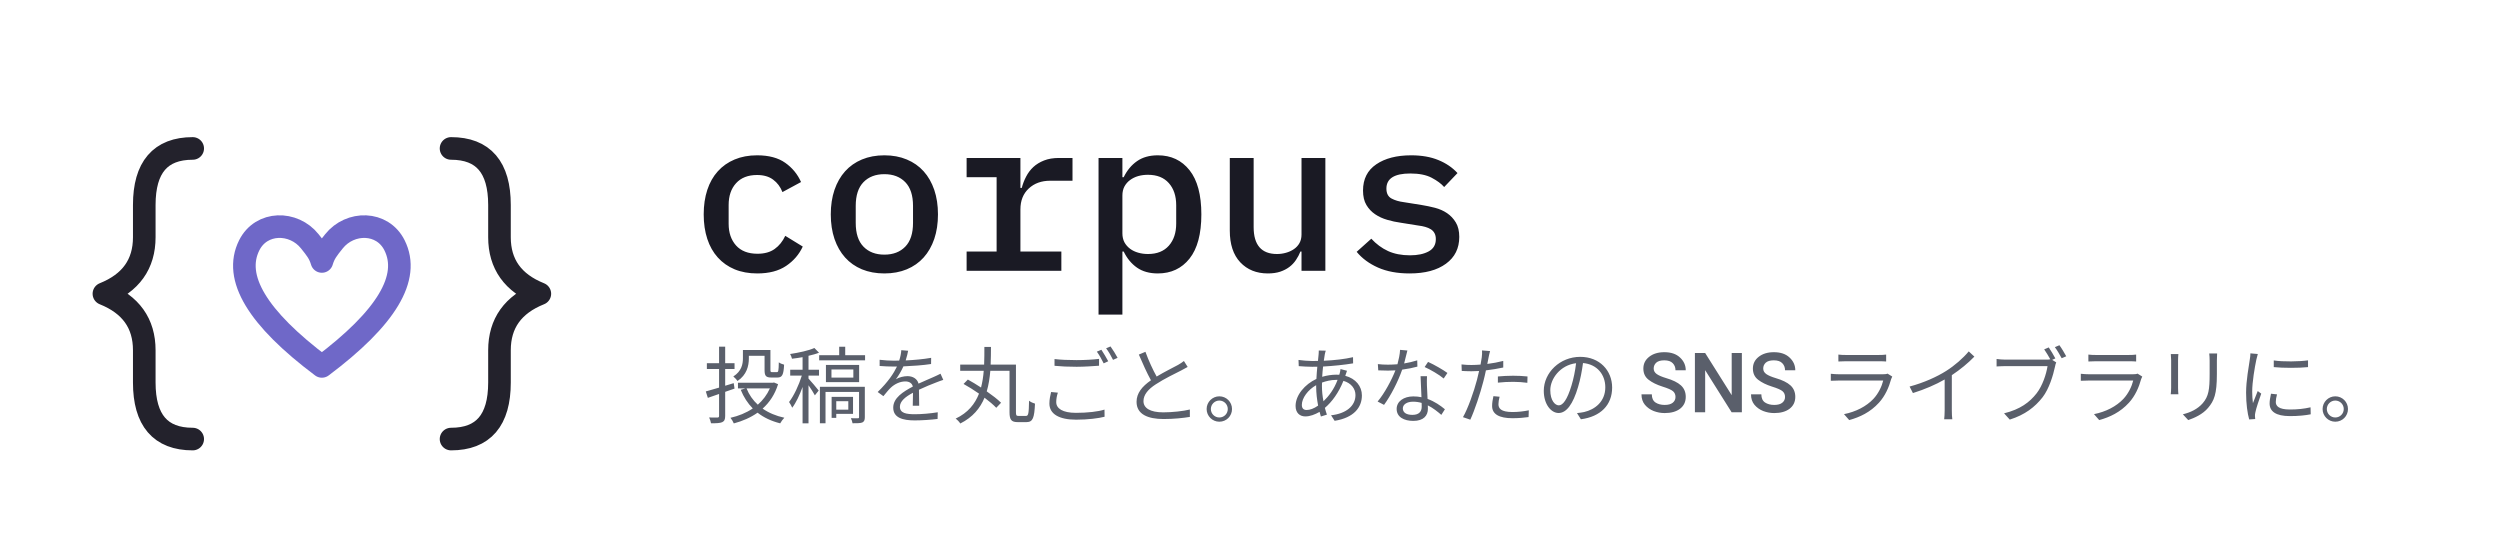
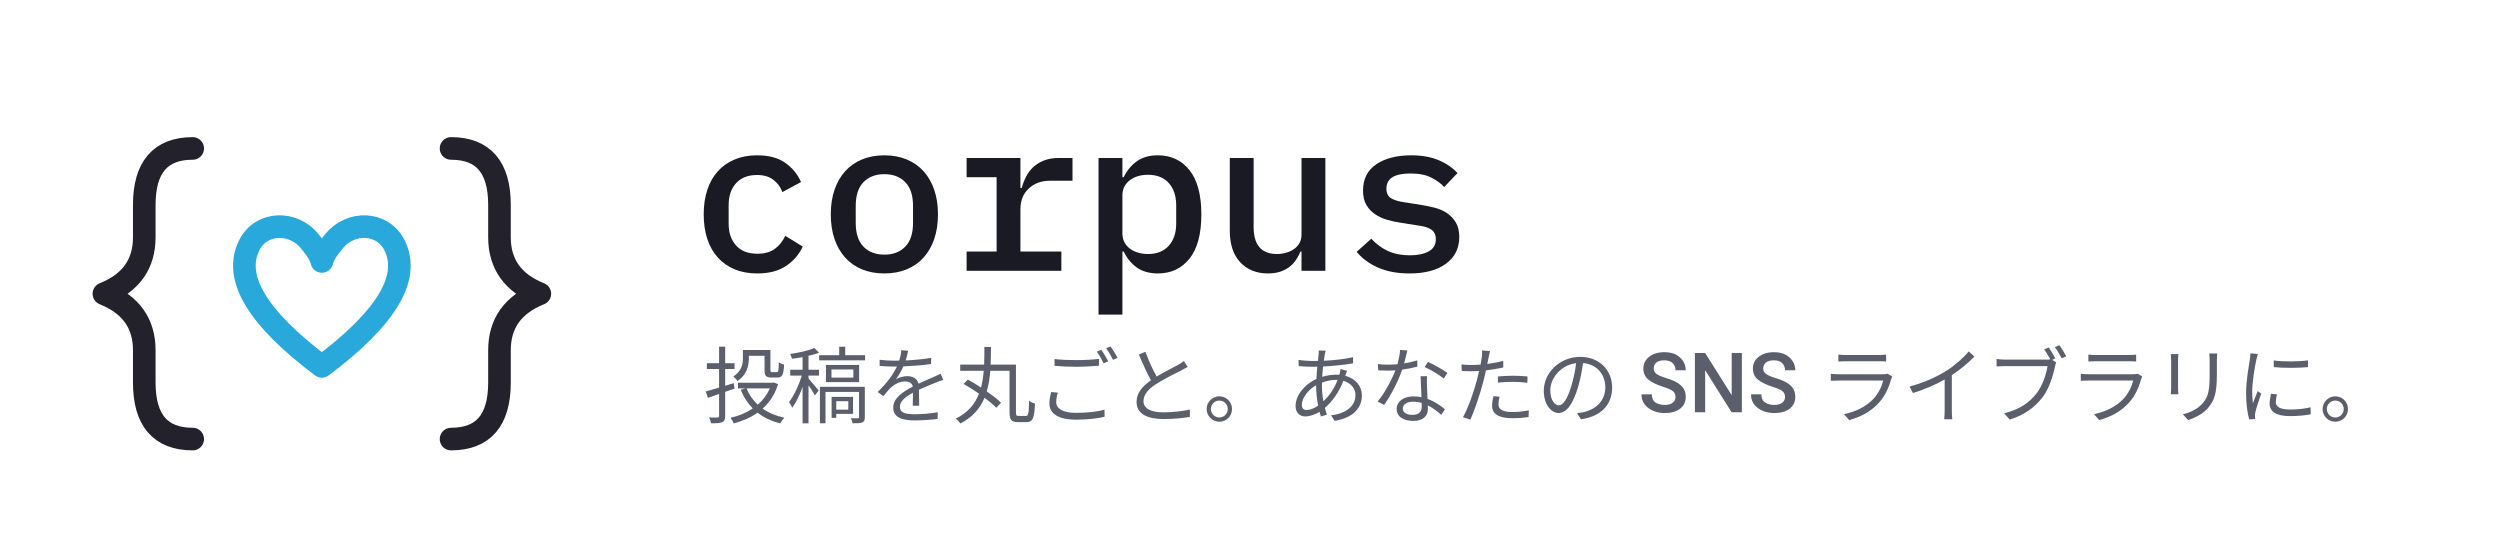
<svg xmlns="http://www.w3.org/2000/svg" viewBox="0 0 480 104" role="img" aria-label="corpus — 投稿を丸ごと。あなたの SNS ライブラリ">
  <g transform="translate(6,13) scale(1.55)">
    <path d="M20 10 q-6 0 -6 7 v4 q0 5 -5 7 q5 2 5 7 v4 q0 7 6 7" fill="none" stroke="#23222c" stroke-width="2.8" stroke-linecap="round" stroke-linejoin="round" />
    <path d="M52 10 q6 0 6 7 v4 q0 5 5 7 q-5 2 -5 7 v4 q0 7 -6 7" fill="none" stroke="#23222c" stroke-width="2.8" stroke-linecap="round" stroke-linejoin="round" />
-     <path d="M36 37 C28 31 25 26 27 22 C28.5 19 32.5 19 34.5 21.5 C35.3 22.5 35.7 23 36 24 C36.3 23 36.7 22.5 37.5 21.5 C39.5 19 43.5 19 45 22 C47 26 44 31 36 37 Z" fill="none" stroke="#6f68c8" stroke-width="2.8" stroke-linejoin="round" stroke-linecap="round" />
+     <path d="M36 37 C28 31 25 26 27 22 C28.5 19 32.5 19 34.5 21.5 C35.3 22.5 35.7 23 36 24 C36.3 23 36.7 22.5 37.5 21.5 C39.5 19 43.5 19 45 22 C47 26 44 31 36 37 Z" fill="none" stroke="#28a8db" stroke-width="2.8" stroke-linejoin="round" stroke-linecap="round" />
  </g>
  <path d="M145.40 52.50Q142.96 52.50 141.05 51.71Q139.14 50.91 137.82 49.44Q136.49 47.97 135.80 45.87Q135.11 43.77 135.11 41.16Q135.11 38.56 135.80 36.46Q136.49 34.36 137.82 32.89Q139.14 31.42 141.05 30.62Q142.96 29.82 145.36 29.82Q148.72 29.82 150.75 31.25Q152.79 32.68 153.80 34.95L150.23 36.88Q149.64 35.37 148.44 34.49Q147.25 33.60 145.36 33.60Q142.75 33.60 141.32 35.18Q139.90 36.75 139.90 39.36L139.90 42.97Q139.90 45.53 141.32 47.13Q142.75 48.72 145.44 48.72Q147.46 48.72 148.74 47.80Q150.02 46.88 150.77 45.28L154.13 47.34Q153.08 49.61 150.94 51.05Q148.80 52.50 145.40 52.50M169.80 52.50Q167.41 52.50 165.49 51.71Q163.58 50.91 162.26 49.44Q160.94 47.97 160.22 45.87Q159.51 43.77 159.51 41.16Q159.51 38.56 160.22 36.46Q160.94 34.36 162.26 32.89Q163.58 31.42 165.49 30.62Q167.41 29.82 169.80 29.82Q172.19 29.82 174.10 30.62Q176.02 31.42 177.34 32.89Q178.66 34.36 179.38 36.46Q180.09 38.56 180.09 41.16Q180.09 43.77 179.38 45.87Q178.66 47.97 177.34 49.44Q176.02 50.91 174.10 51.71Q172.19 52.50 169.80 52.50M169.80 48.89Q172.32 48.89 173.81 47.36Q175.30 45.83 175.30 42.80L175.30 39.53Q175.30 36.50 173.81 34.97Q172.32 33.44 169.80 33.44Q167.28 33.44 165.79 34.97Q164.30 36.50 164.30 39.53L164.30 42.80Q164.30 45.83 165.79 47.36Q167.28 48.89 169.80 48.89M185.59 52L185.59 48.30L191.35 48.30L191.35 34.02L185.59 34.02L185.59 30.33L195.92 30.33L195.92 36.08L196.18 36.08Q196.47 34.95 197.02 33.90Q197.56 32.85 198.40 32.07Q199.24 31.29 200.46 30.81Q201.68 30.33 203.32 30.33L205.92 30.33L205.92 34.70L201.64 34.70Q199.12 34.70 197.52 36.19Q195.92 37.68 195.92 40.20L195.92 48.30L203.78 48.30L203.78 52L185.59 52M210.92 60.40L210.92 30.33L215.50 30.33L215.50 34.02L215.75 34.02Q216.71 32.05 218.31 30.94Q219.91 29.82 222.30 29.82Q226.12 29.82 228.39 32.68Q230.66 35.54 230.66 41.16Q230.66 46.79 228.39 49.65Q226.12 52.50 222.30 52.50Q219.91 52.50 218.31 51.39Q216.71 50.28 215.75 48.30L215.50 48.30L215.50 60.40L210.92 60.40M220.41 48.77Q223.01 48.77 224.42 47.17Q225.83 45.57 225.83 42.93L225.83 39.40Q225.83 36.75 224.42 35.16Q223.01 33.56 220.41 33.56Q219.40 33.56 218.52 33.81Q217.64 34.07 216.97 34.57Q216.29 35.07 215.89 35.81Q215.50 36.54 215.50 37.55L215.50 44.78Q215.50 45.78 215.89 46.52Q216.29 47.25 216.97 47.76Q217.64 48.26 218.52 48.51Q219.40 48.77 220.41 48.77M249.89 52L249.89 48.30L249.68 48.30Q249.35 49.14 248.82 49.92Q248.30 50.70 247.54 51.27Q246.79 51.83 245.78 52.17Q244.77 52.50 243.43 52.50Q240.15 52.50 238.13 50.36Q236.12 48.22 236.12 44.27L236.12 30.33L240.70 30.33L240.70 43.60Q240.70 48.77 245.19 48.77Q246.07 48.77 246.91 48.53Q247.75 48.30 248.42 47.84Q249.10 47.38 249.49 46.69Q249.89 45.99 249.89 45.03L249.89 30.33L254.47 30.33L254.47 52L249.89 52M270.64 52.50Q267.11 52.50 264.57 51.37Q262.03 50.24 260.48 48.35L263.29 45.83Q264.72 47.38 266.50 48.20Q268.29 49.02 270.73 49.02Q272.95 49.02 274.32 48.26Q275.68 47.51 275.68 45.91Q275.68 45.24 275.43 44.78Q275.18 44.31 274.72 44.02Q274.25 43.73 273.64 43.56Q273.04 43.39 272.36 43.31L268.92 42.76Q267.66 42.59 266.36 42.21Q265.06 41.84 264.03 41.14Q263 40.45 262.35 39.36Q261.70 38.27 261.70 36.59Q261.70 33.27 264.24 31.55Q266.78 29.82 270.94 29.82Q273.96 29.82 276.16 30.73Q278.37 31.63 279.84 33.23L277.28 35.91Q276.44 34.95 274.88 34.13Q273.33 33.31 270.77 33.31Q266.19 33.31 266.19 36.21Q266.19 37.59 267.18 38.12Q268.16 38.64 269.51 38.81L272.95 39.36Q274.25 39.57 275.53 39.90Q276.82 40.24 277.84 40.93Q278.87 41.63 279.52 42.72Q280.18 43.81 280.18 45.49Q280.18 48.77 277.63 50.63Q275.09 52.50 270.64 52.50" fill="#1a1a24" />
  <text x="135" y="80" font-family="-apple-system,'Segoe UI',Roboto,sans-serif" font-size="16" font-weight="500" fill="#5a5f6b">投稿を丸ごと。あなたの SNS ライブラリに。</text>
</svg>
